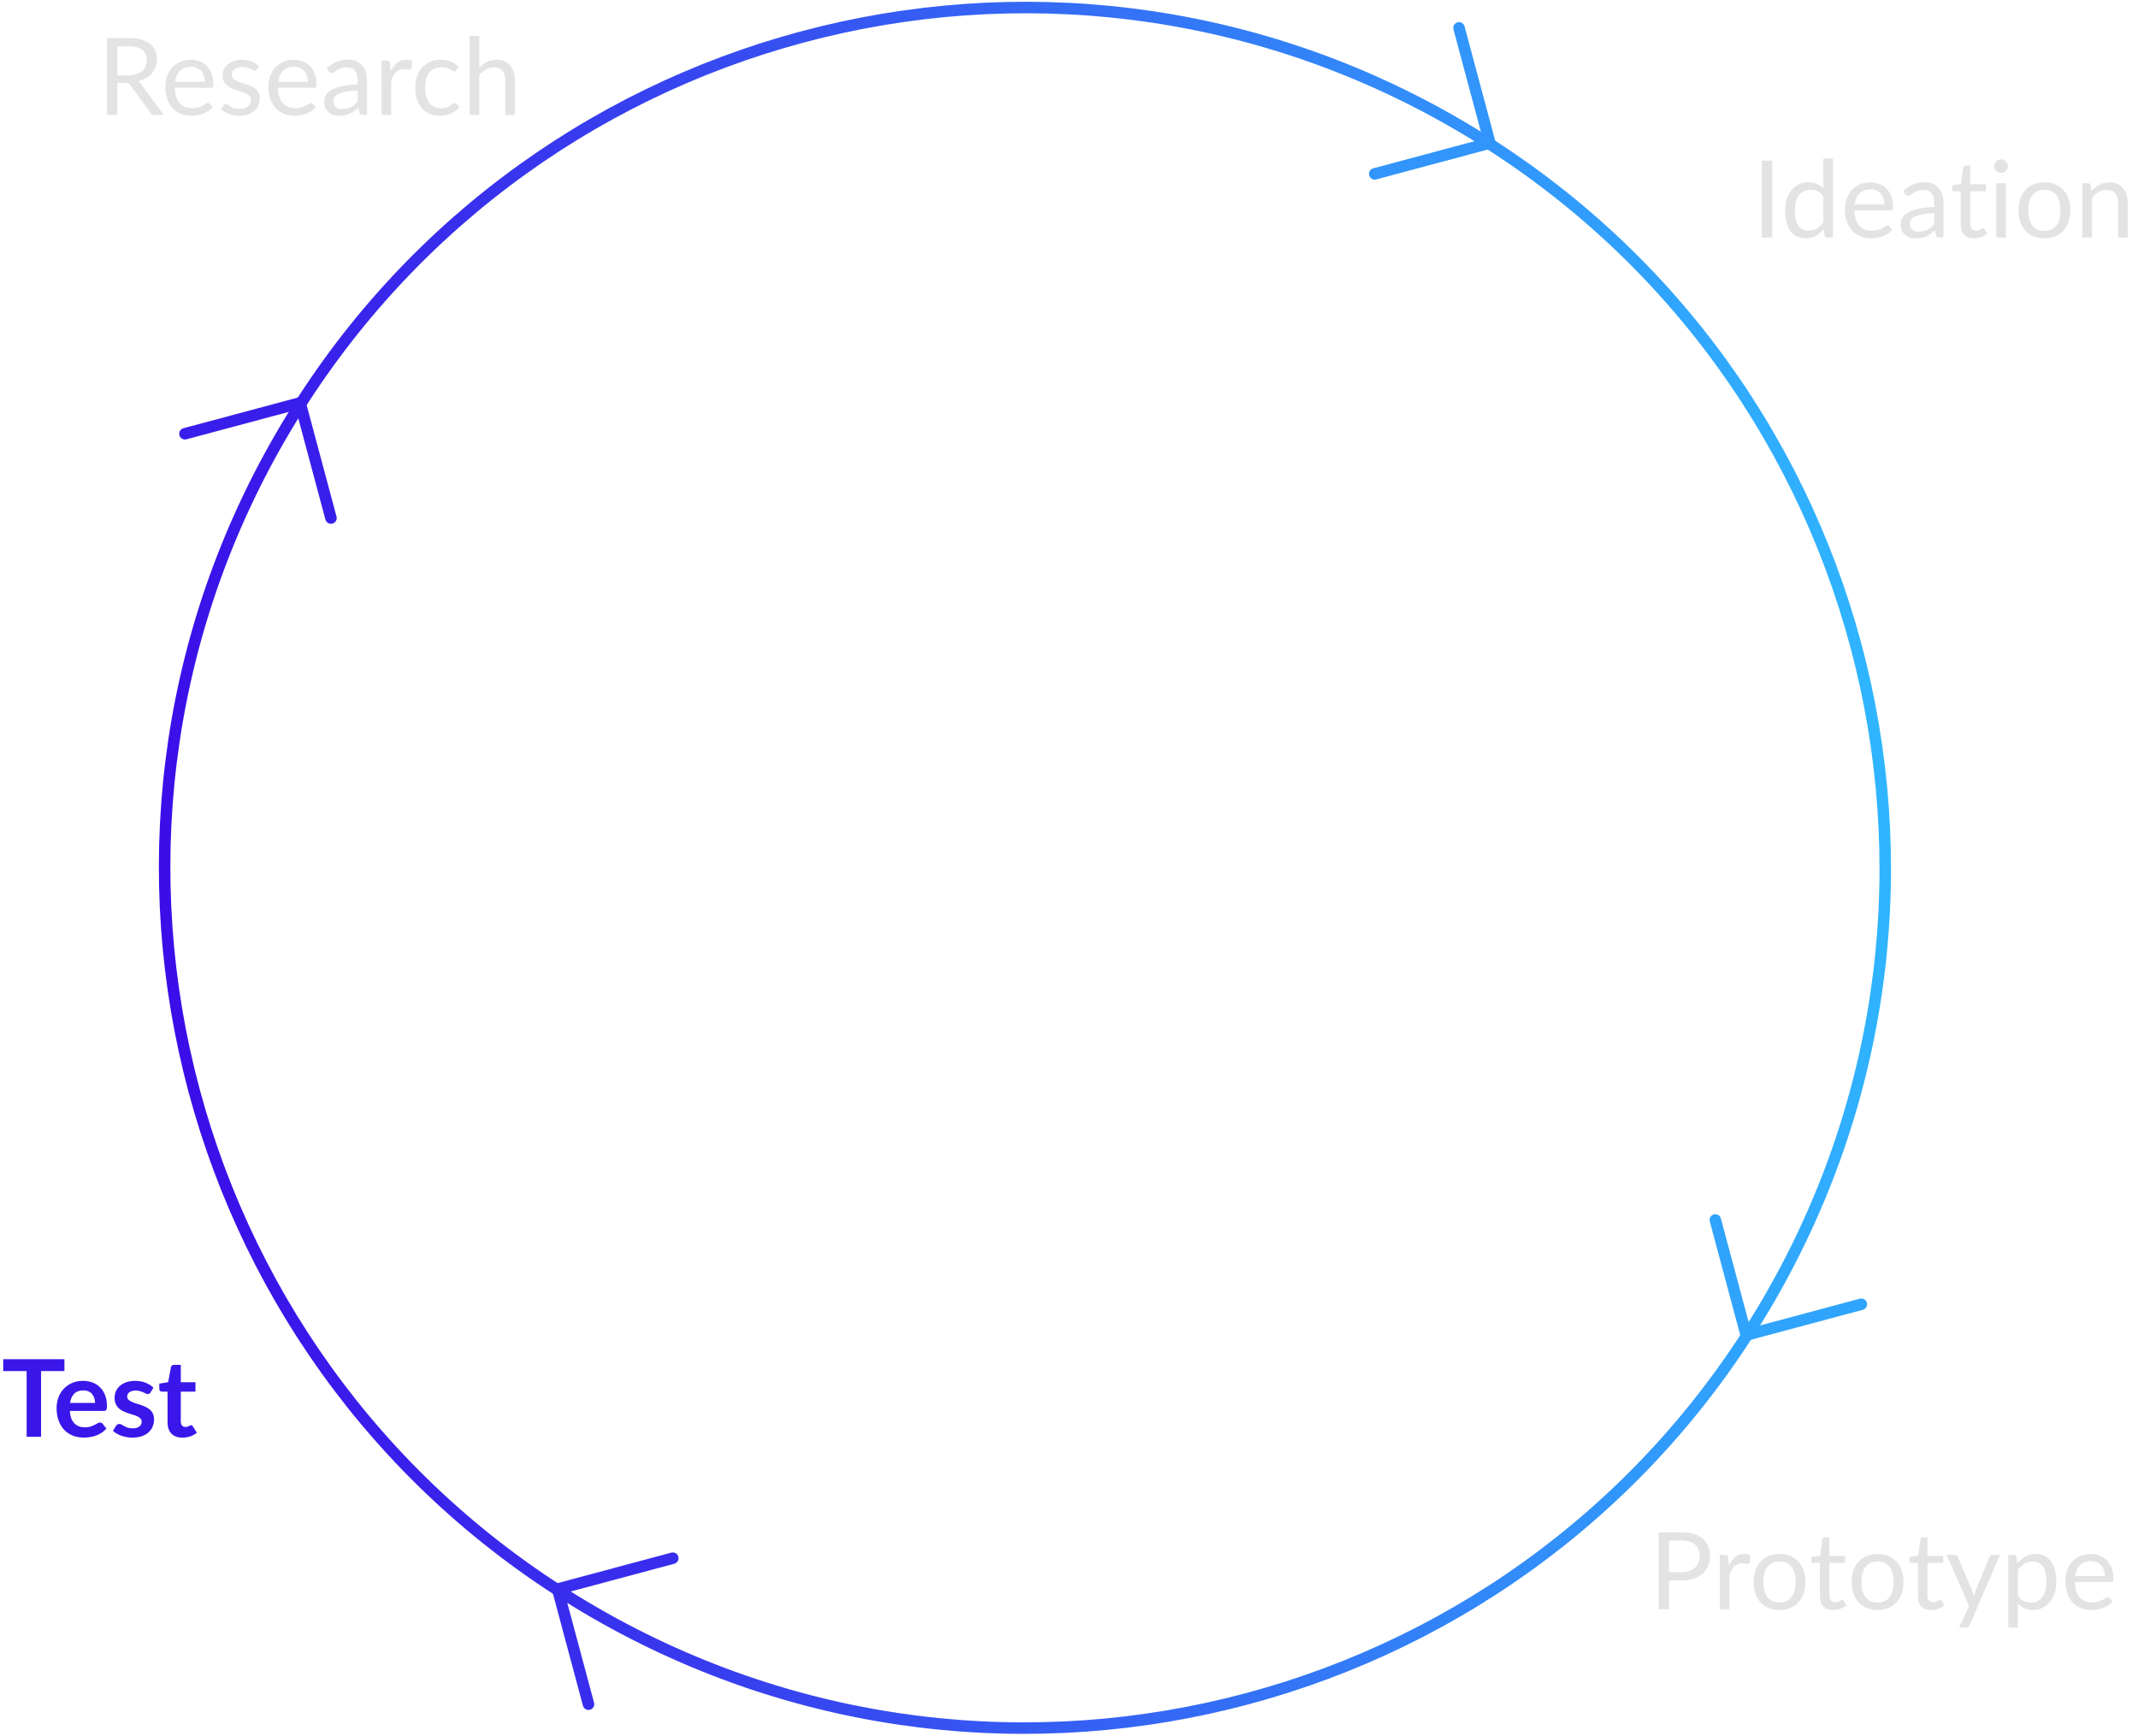
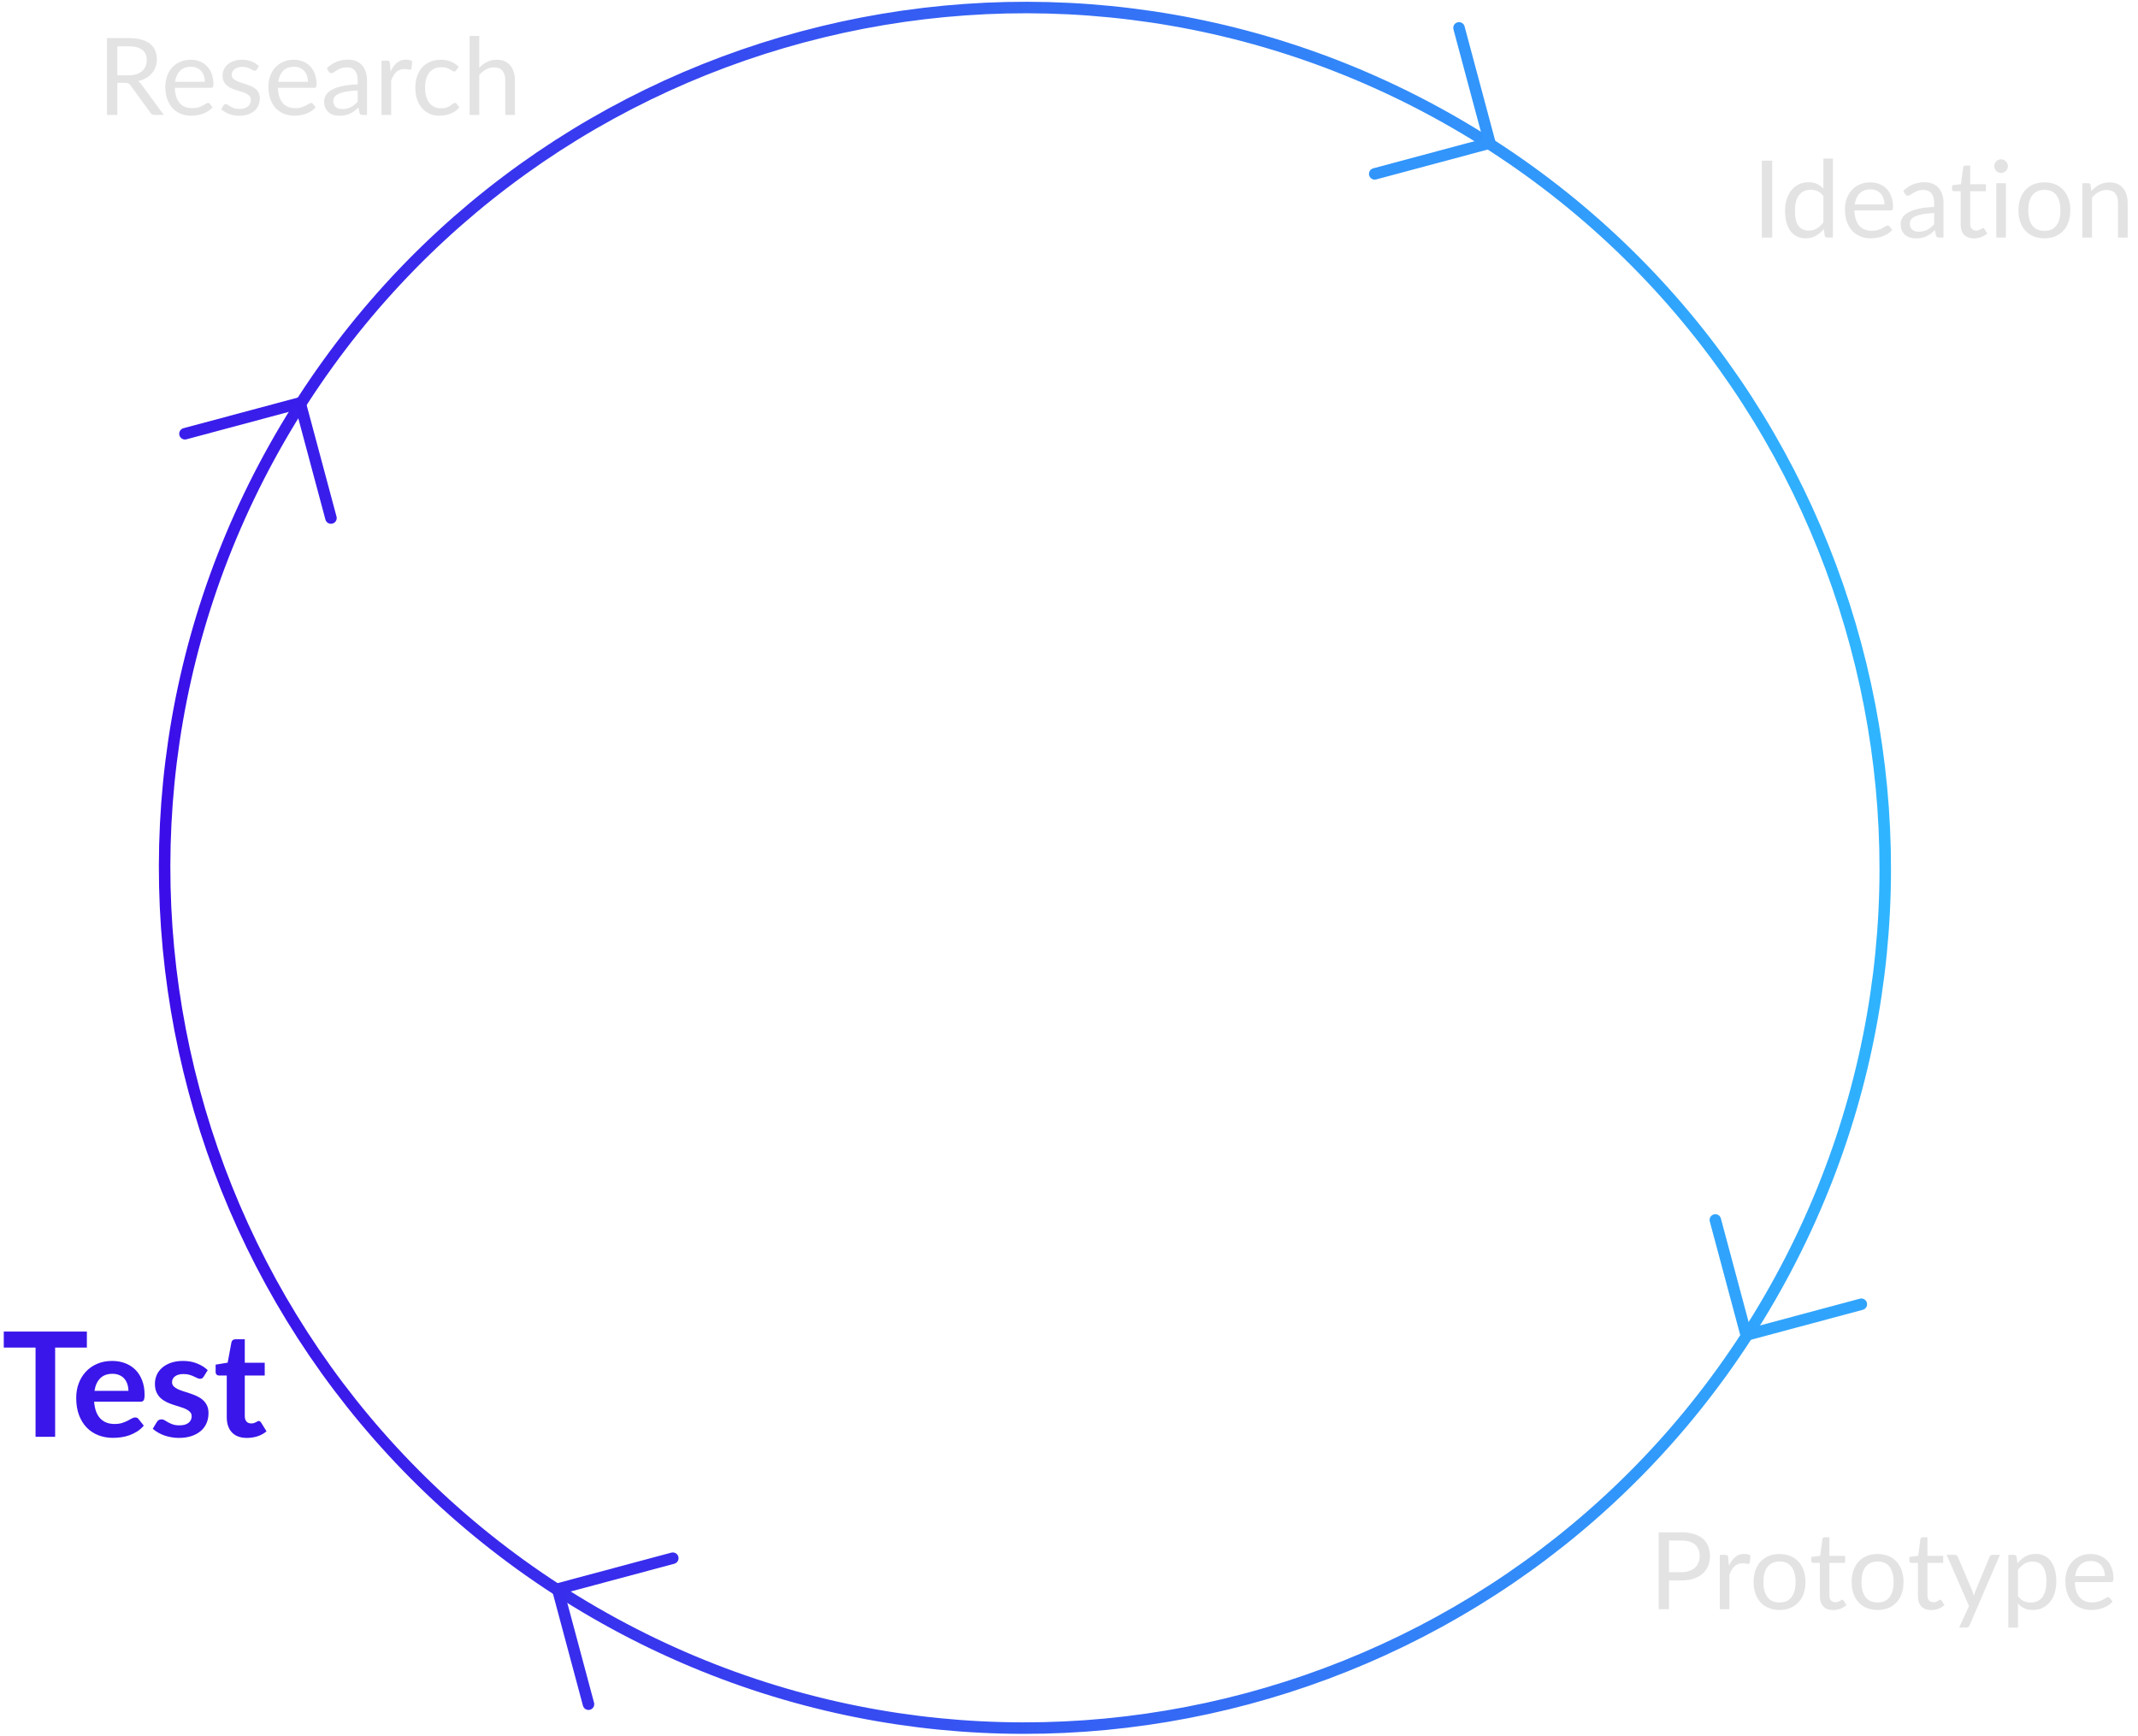
<svg xmlns="http://www.w3.org/2000/svg" width="558px" height="453px" viewBox="0 0 558 453" version="1.1">
  <defs>
    <linearGradient x1="22.173%" y1="7.734%" x2="79.963%" y2="92.425%" id="linearGradient-1">
      <stop stop-color="#2FB7FF" offset="0%" />
      <stop stop-color="#3B09E8" offset="100%" />
    </linearGradient>
  </defs>
  <g id="FOMC" stroke="none" stroke-width="1" fill="none" fill-rule="evenodd">
    <g id="Desktop-HD-Copy" transform="translate(-2106, -6895)">
      <g id="design-process-ideation-copy" transform="translate(2036, 6784)">
        <g id="Group" transform="translate(337.4996, 337.5013) rotate(120) translate(-337.4996, -337.5013) translate(90.99964, 91.00133)" stroke-width="3">
          <circle id="Oval" stroke="url(#linearGradient-1)" cx="246.5" cy="246.5" r="224.5" />
          <polyline id="Path" stroke="#391EEB" stroke-linecap="round" transform="translate(247, 471) scale(-1, 1) rotate(-90) translate(-247, -471) " points="225 460 247 482 269 460" />
          <polyline id="Path" stroke="#30A4FC" stroke-linecap="round" transform="translate(247, 22.5) rotate(-90) translate(-247, -22.5) " points="225 11.5 247 33.5 269 11.5" />
          <polyline id="Path" stroke="#3195FB" stroke-linecap="round" transform="translate(22, 247) scale(-1, 1) rotate(-180) translate(-22, -247) " points="0 236 22 258 44 236" />
          <polyline id="Path" stroke="#382DED" stroke-linecap="round" transform="translate(470.5, 247) scale(-1, 1) translate(-470.5, -247) " points="448.5 236 470.5 258 492.5 236" />
        </g>
        <g id="Group" transform="translate(527, 145)" fill="#E3E3E3" font-family="Lato-Regular, Lato" font-size="28" font-weight="normal">
          <text id="Ideation">
            <tspan x="0.257" y="28">Ideation</tspan>
          </text>
        </g>
        <g id="Group" transform="translate(95, 113)" fill="#E3E3E3" font-family="Lato-Regular, Lato" font-size="28" font-weight="normal">
          <text id="Research">
            <tspan x="0.363" y="28">Research</tspan>
          </text>
        </g>
        <g id="Group" transform="translate(500, 503)" fill="#E3E3E3" font-family="Lato-Regular, Lato" font-size="28" font-weight="normal">
          <text id="Prototype">
            <tspan x="0.335" y="28">Prototype</tspan>
          </text>
        </g>
-         <g id="Group" transform="translate(70, 458)" fill="#3A16EA" font-family="Lato-Bold, Lato" font-size="28" font-weight="bold">
+         <g id="Group" transform="translate(70, 448)" fill="#3A16EA" font-family="Lato-Bold, Lato" font-size="38" font-weight="bold">
          <text id="Test">
-             <tspan x="0.421" y="28">Test</tspan>
+             <tspan x="0.421" y="38">Test</tspan>
          </text>
        </g>
      </g>
    </g>
  </g>
</svg>
